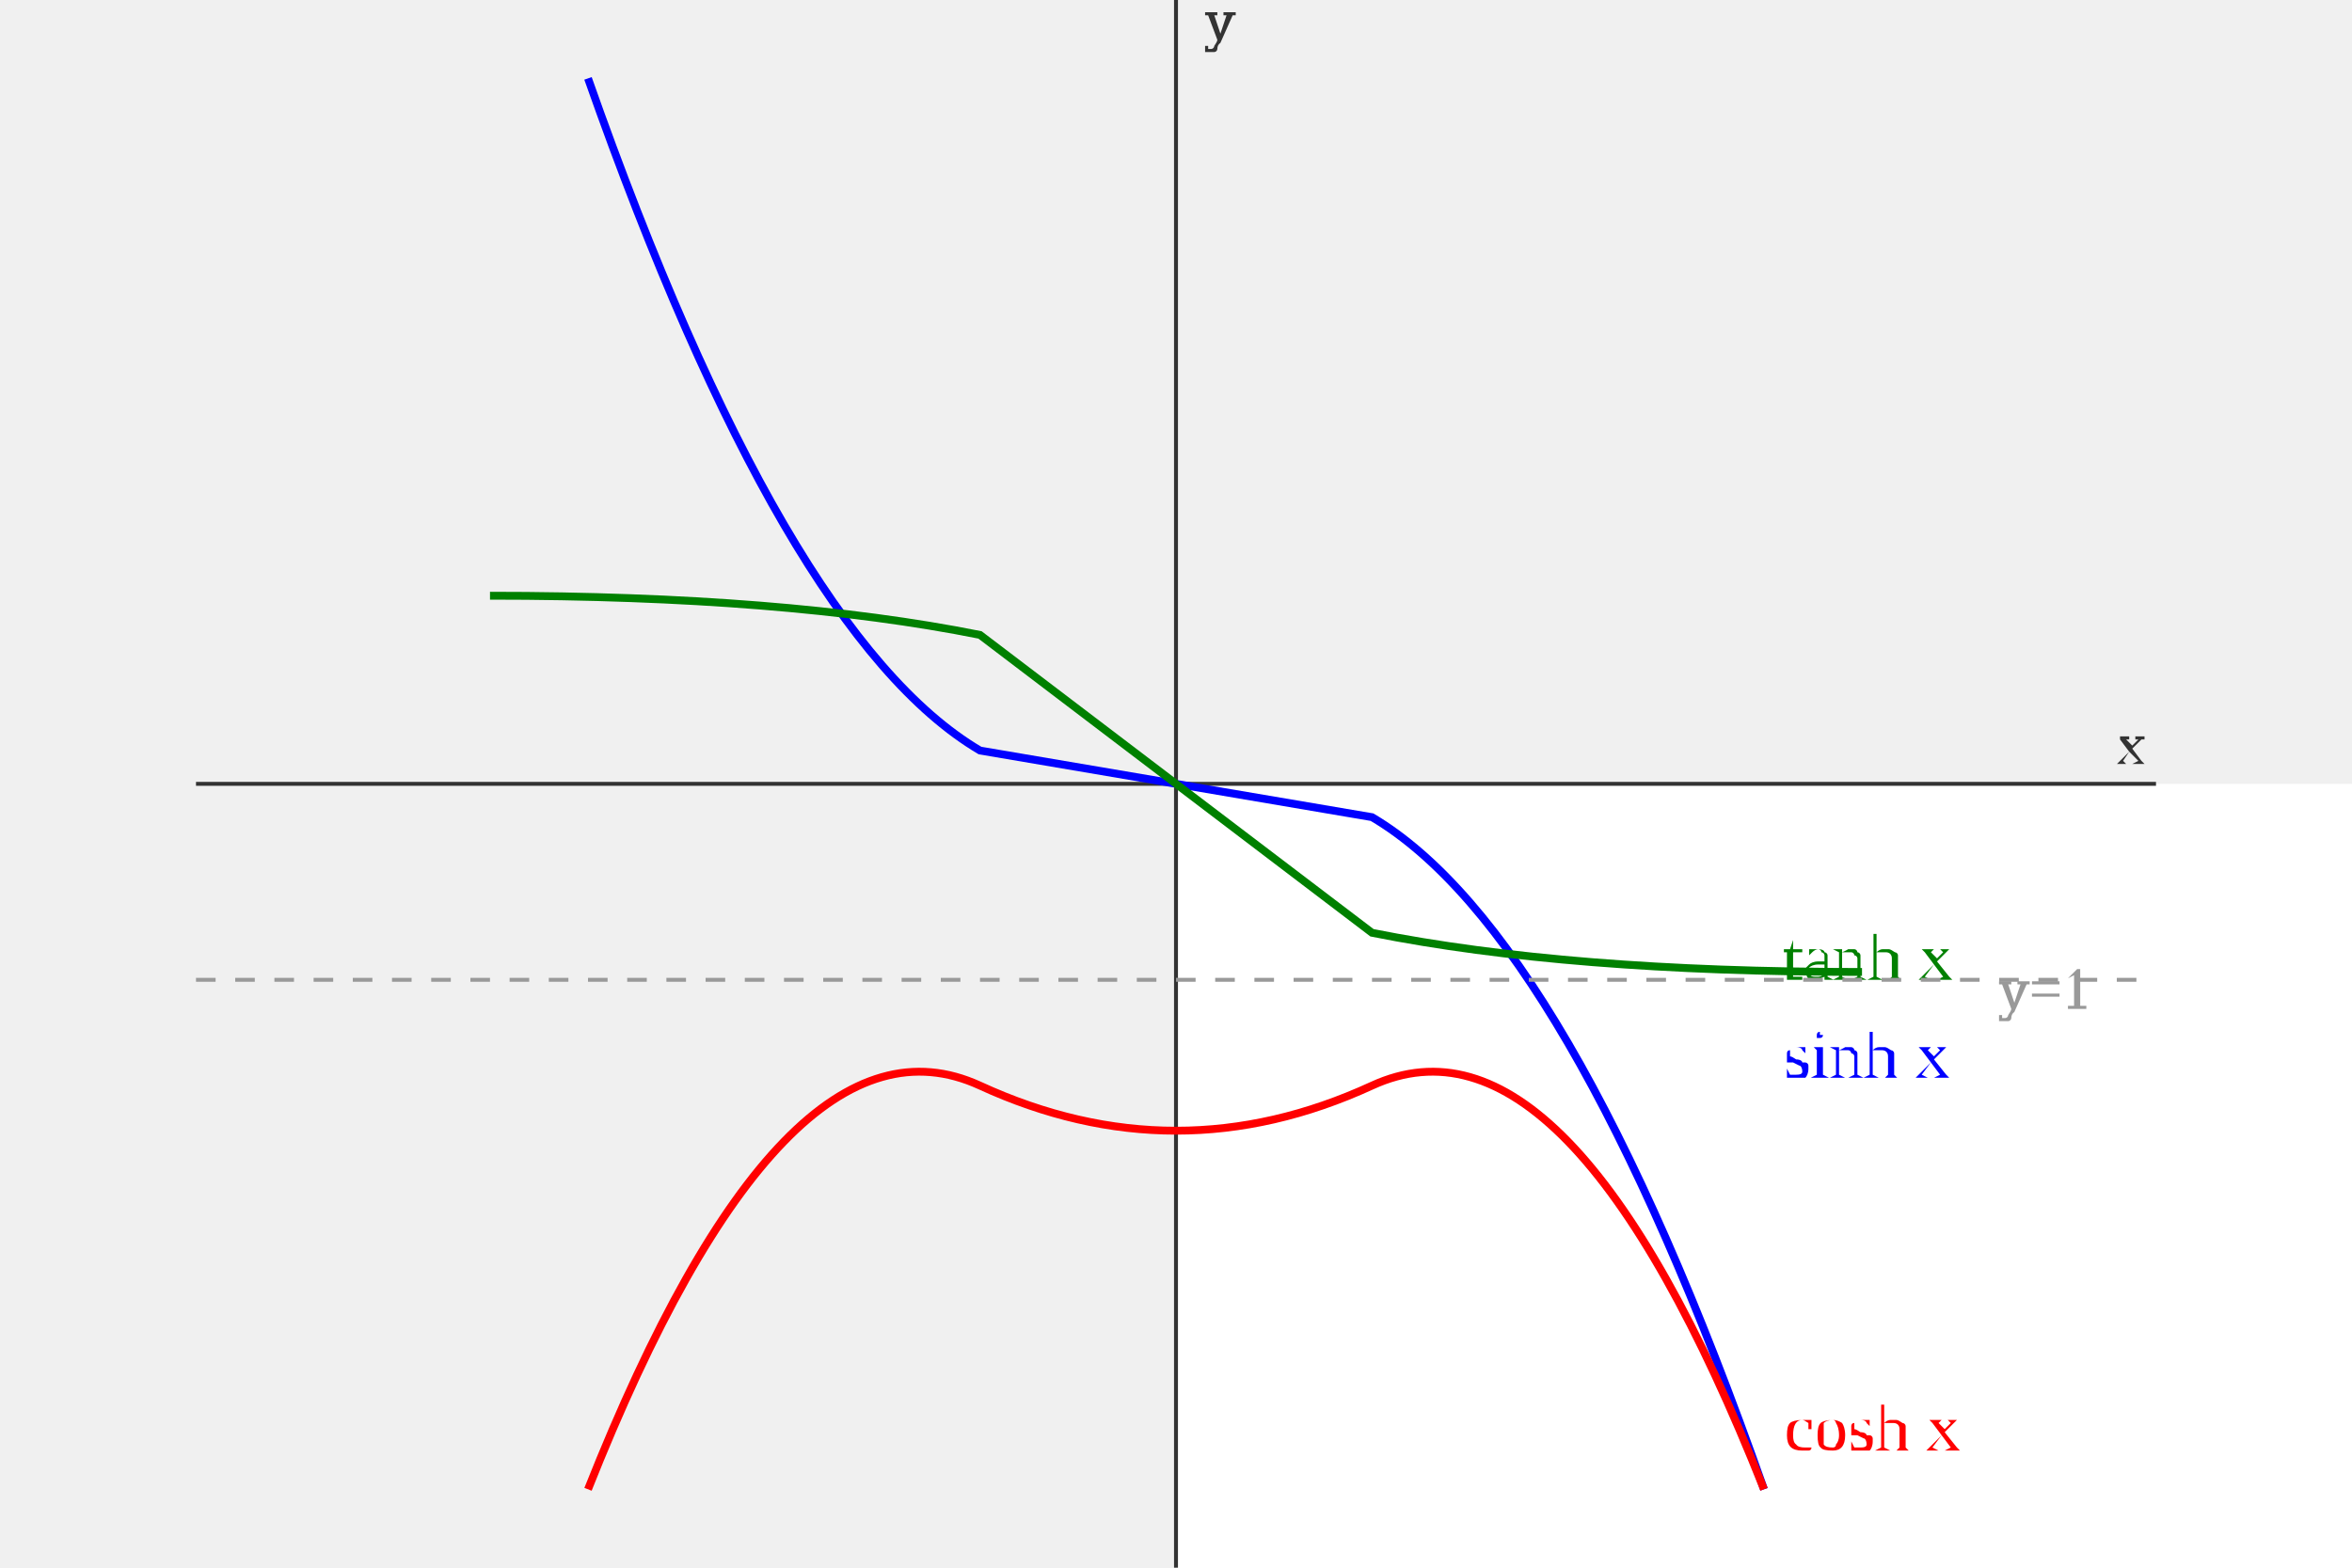
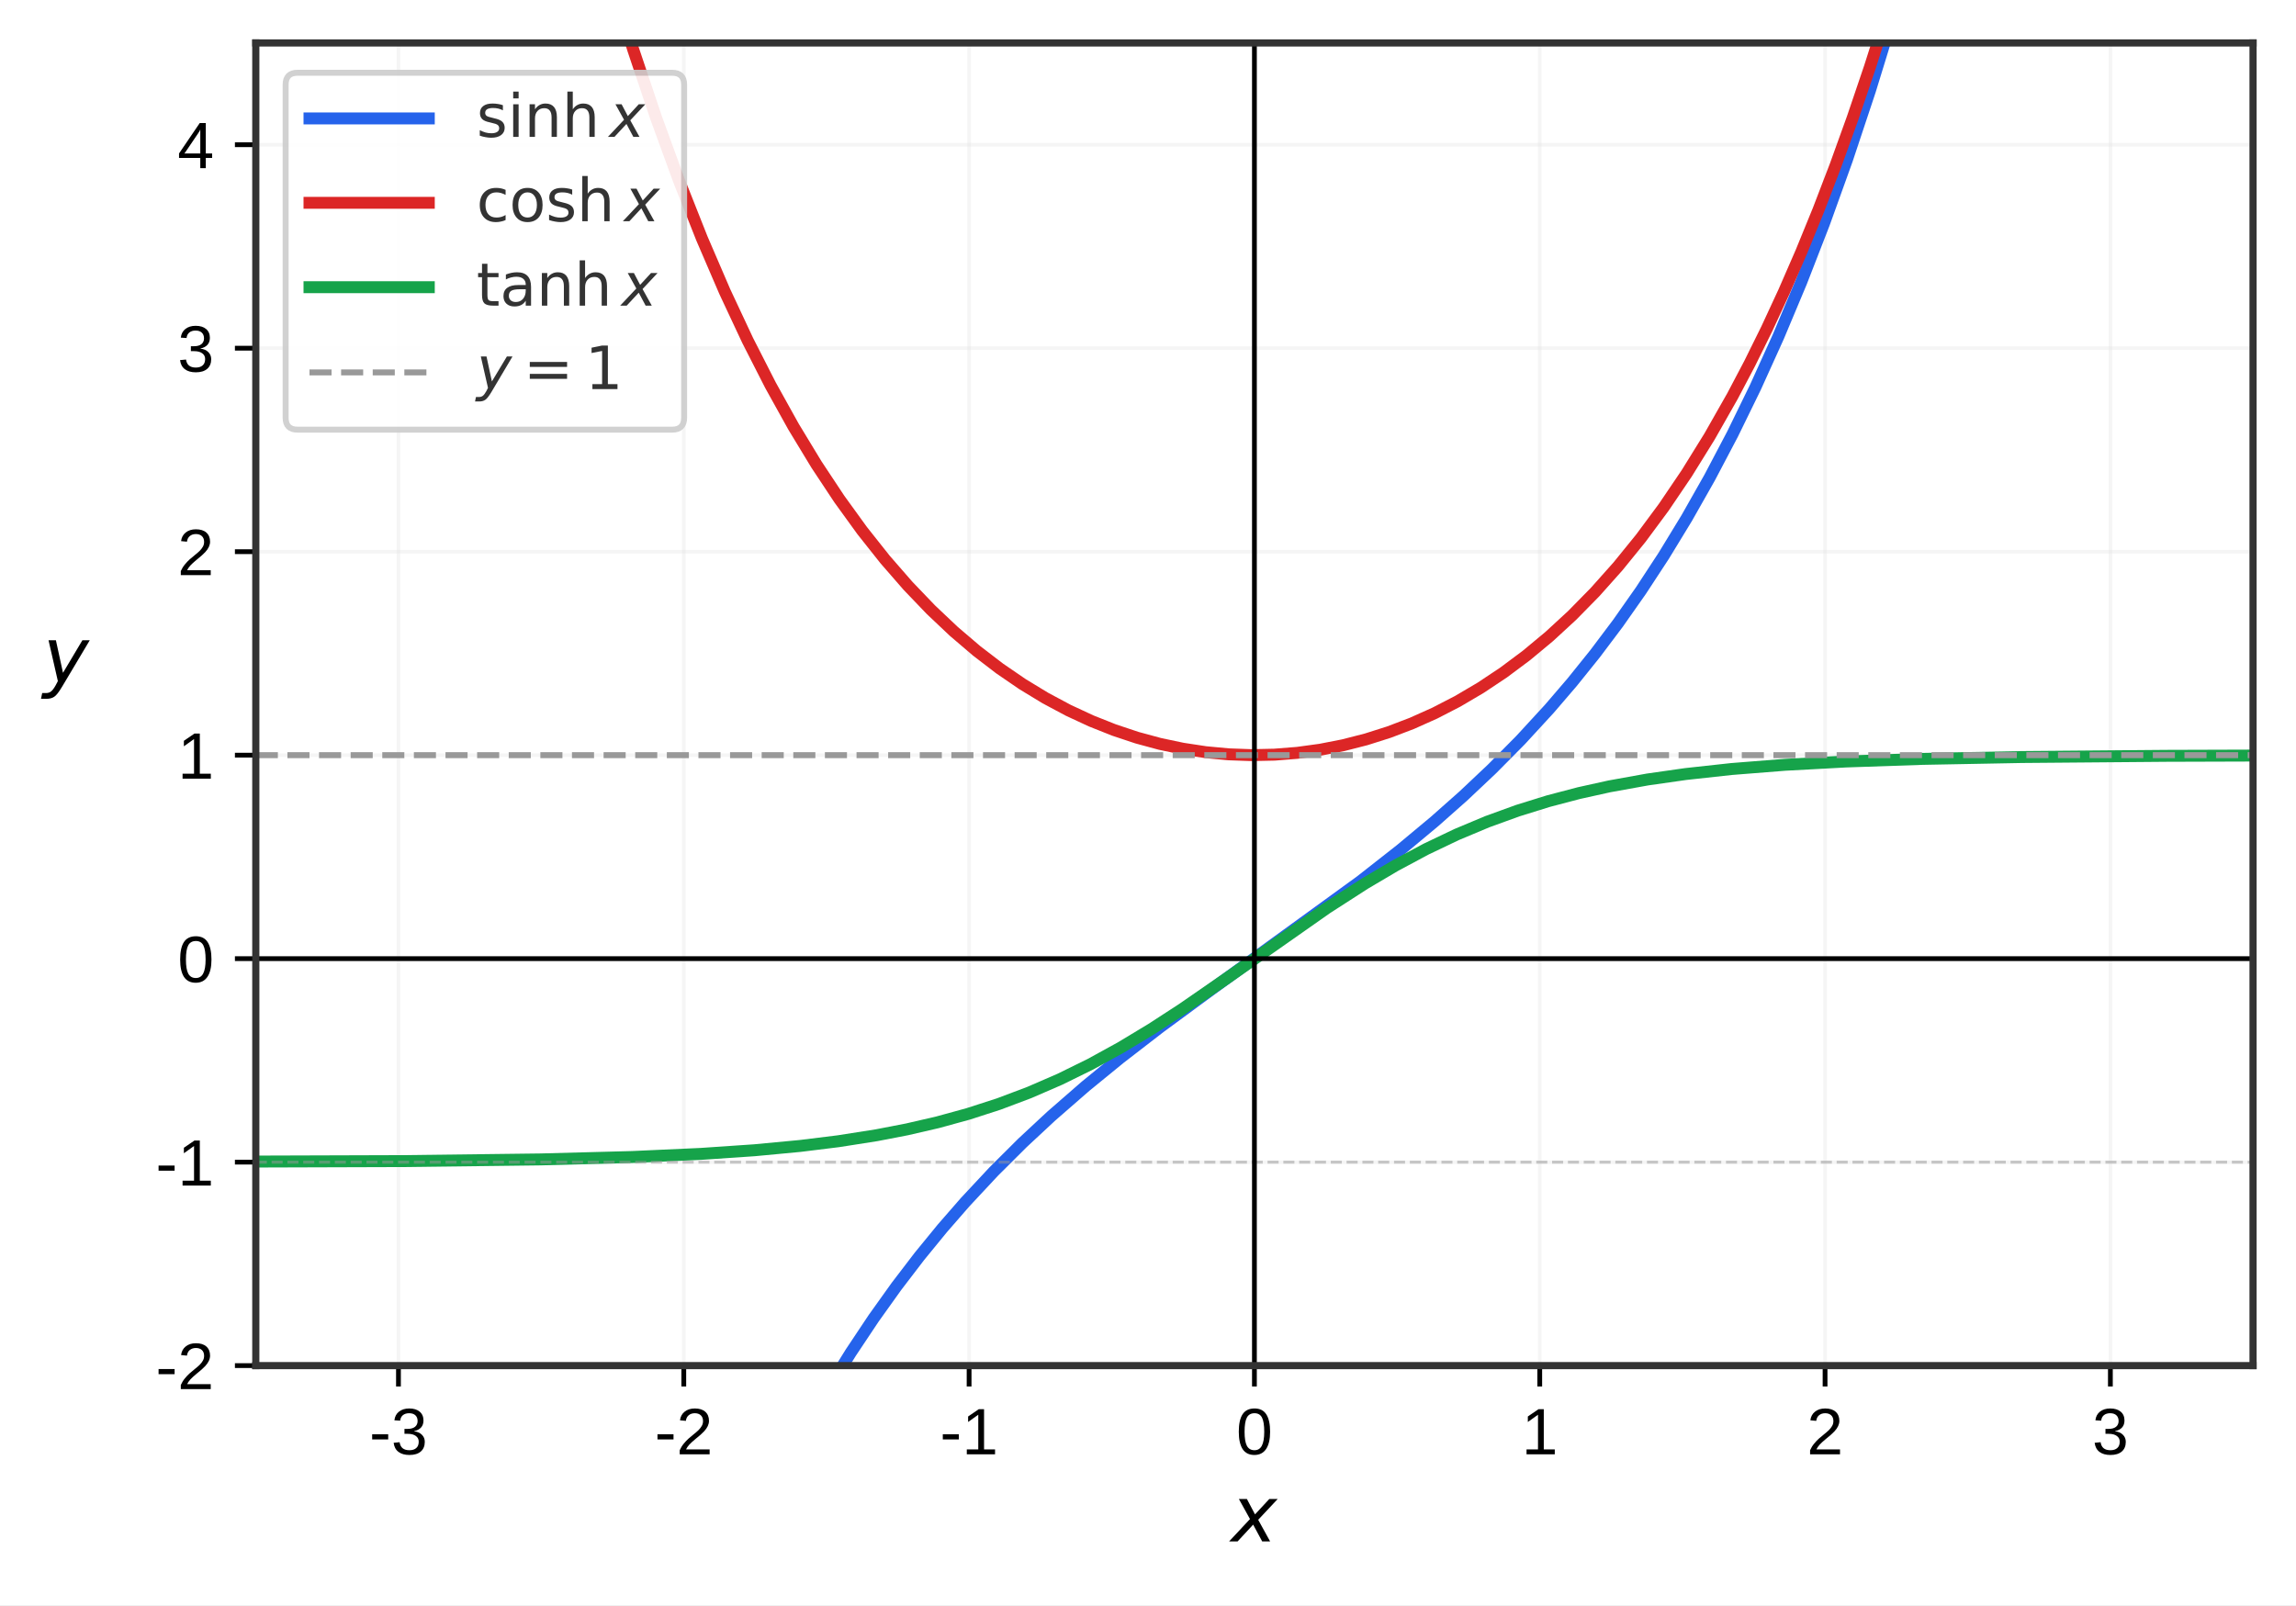
- <svg xmlns="http://www.w3.org/2000/svg" viewBox="-5 -4 10 8" width="600" height="400">
-   <rect width="100%" height="100%" fill="white" />
-   <line x1="-5" y1="0" x2="5" y2="0" stroke="#333" stroke-width="0.02" />
-   <line x1="0" y1="-4" x2="0" y2="4" stroke="#333" stroke-width="0.02" />
-   <path d="M-3,-3.6 Q-2,-0.76 -1,-0.17 0,0 1,0.17 2,0.76 3,3.6" fill="none" stroke="blue" stroke-width="0.04" />
-   <text x="3.1" y="1.5" fill="blue" font-size="0.35">sinh x</text>
-   <path d="M-3,3.6 Q-2,1.08 -1,1.54 0,2 1,1.54 2,1.08 3,3.6" fill="none" stroke="red" stroke-width="0.04" />
-   <text x="3.1" y="3.4" fill="red" font-size="0.35">cosh x</text>
-   <path d="M-3.5,-0.96 Q-2,-0.96 -1,-0.76 0,0 1,0.76 2,0.96 3.5,0.96" fill="none" stroke="green" stroke-width="0.04" />
-   <text x="3.1" y="1" fill="green" font-size="0.35">tanh x</text>
-   <line x1="-5" y1="1" x2="5" y2="1" stroke="#999" stroke-width="0.02" stroke-dasharray="0.1,0.1" />
-   <text x="4.2" y="1.15" fill="#999" font-size="0.3">y=1</text>
-   <text x="4.8" y="-0.1" fill="#333" font-size="0.3">x</text>
-   <text x="0.15" y="-3.8" fill="#333" font-size="0.3">y</text>
+ <svg xmlns="http://www.w3.org/2000/svg" xmlns:xlink="http://www.w3.org/1999/xlink" width="384.88pt" height="269.109pt" viewBox="0 0 384.88 269.109" version="1.1">
+   <defs>
+     <style type="text/css">*{stroke-linejoin: round; stroke-linecap: butt}</style>
+   </defs>
+   <g id="figure_1">
+     <g id="patch_1">
+       <path d="M 0 269.109  L 384.88 269.109  L 384.88 0  L 0 0  z " style="fill: #ffffff" />
+     </g>
+     <g id="axes_1">
+       <g id="patch_2">
+         <path d="M 42.88 228.96  L 377.68 228.96  L 377.68 7.2  L 42.88 7.2  z " style="fill: #ffffff" />
+       </g>
+       <g id="matplotlib.axis_1">
+         <g id="xtick_1">
+           <g id="line2d_1">
+             <path d="M 66.794 228.96  L 66.794 7.2  " clip-path="url(#p6e437ed95b)" style="fill: none; stroke: #dddddd; stroke-opacity: 0.3; stroke-width: 0.6; stroke-linecap: square" />
+           </g>
+           <g id="line2d_2">
+             <defs>
+               <path id="m82447976af" d="M 0 0  L 0 3.5  " style="stroke: #000000; stroke-width: 0.8" />
+             </defs>
+             <g>
+               <use xlink:href="#m82447976af" x="66.794" y="228.96" style="stroke: #000000; stroke-width: 0.8" />
+             </g>
+           </g>
+           <g id="text_1">
+             <text style="font-size: 11px; font-family: 'Arial', 'Helvetica', 'DejaVu Sans', sans-serif; text-anchor: middle" x="66.794" y="243.834" transform="rotate(-0 66.79397 243.8336)">-3</text>
+           </g>
+         </g>
+         <g id="xtick_2">
+           <g id="line2d_3">
+             <path d="M 114.623 228.96  L 114.623 7.2  " clip-path="url(#p6e437ed95b)" style="fill: none; stroke: #dddddd; stroke-opacity: 0.3; stroke-width: 0.6; stroke-linecap: square" />
+           </g>
+           <g id="line2d_4">
+             <g>
+               <use xlink:href="#m82447976af" x="114.623" y="228.96" style="stroke: #000000; stroke-width: 0.8" />
+             </g>
+           </g>
+           <g id="text_2">
+             <text style="font-size: 11px; font-family: 'Arial', 'Helvetica', 'DejaVu Sans', sans-serif; text-anchor: middle" x="114.623" y="243.834" transform="rotate(-0 114.6225 243.8336)">-2</text>
+           </g>
+         </g>
+         <g id="xtick_3">
+           <g id="line2d_5">
+             <path d="M 162.451 228.96  L 162.451 7.2  " clip-path="url(#p6e437ed95b)" style="fill: none; stroke: #dddddd; stroke-opacity: 0.3; stroke-width: 0.6; stroke-linecap: square" />
+           </g>
+           <g id="line2d_6">
+             <g>
+               <use xlink:href="#m82447976af" x="162.451" y="228.96" style="stroke: #000000; stroke-width: 0.8" />
+             </g>
+           </g>
+           <g id="text_3">
+             <text style="font-size: 11px; font-family: 'Arial', 'Helvetica', 'DejaVu Sans', sans-serif; text-anchor: middle" x="162.451" y="243.834" transform="rotate(-0 162.4511 243.8336)">-1</text>
+           </g>
+         </g>
+         <g id="xtick_4">
+           <g id="line2d_7">
+             <path d="M 210.28 228.96  L 210.28 7.2  " clip-path="url(#p6e437ed95b)" style="fill: none; stroke: #dddddd; stroke-opacity: 0.3; stroke-width: 0.6; stroke-linecap: square" />
+           </g>
+           <g id="line2d_8">
+             <g>
+               <use xlink:href="#m82447976af" x="210.28" y="228.96" style="stroke: #000000; stroke-width: 0.8" />
+             </g>
+           </g>
+           <g id="text_4">
+             <text style="font-size: 11px; font-family: 'Arial', 'Helvetica', 'DejaVu Sans', sans-serif; text-anchor: middle" x="210.28" y="243.834" transform="rotate(-0 210.2797 243.8336)">0</text>
+           </g>
+         </g>
+         <g id="xtick_5">
+           <g id="line2d_9">
+             <path d="M 258.108 228.96  L 258.108 7.2  " clip-path="url(#p6e437ed95b)" style="fill: none; stroke: #dddddd; stroke-opacity: 0.3; stroke-width: 0.6; stroke-linecap: square" />
+           </g>
+           <g id="line2d_10">
+             <g>
+               <use xlink:href="#m82447976af" x="258.108" y="228.96" style="stroke: #000000; stroke-width: 0.8" />
+             </g>
+           </g>
+           <g id="text_5">
+             <text style="font-size: 11px; font-family: 'Arial', 'Helvetica', 'DejaVu Sans', sans-serif; text-anchor: middle" x="258.108" y="243.834" transform="rotate(-0 258.1083 243.8336)">1</text>
+           </g>
+         </g>
+         <g id="xtick_6">
+           <g id="line2d_11">
+             <path d="M 305.937 228.96  L 305.937 7.2  " clip-path="url(#p6e437ed95b)" style="fill: none; stroke: #dddddd; stroke-opacity: 0.3; stroke-width: 0.6; stroke-linecap: square" />
+           </g>
+           <g id="line2d_12">
+             <g>
+               <use xlink:href="#m82447976af" x="305.937" y="228.96" style="stroke: #000000; stroke-width: 0.8" />
+             </g>
+           </g>
+           <g id="text_6">
+             <text style="font-size: 11px; font-family: 'Arial', 'Helvetica', 'DejaVu Sans', sans-serif; text-anchor: middle" x="305.937" y="243.834" transform="rotate(-0 305.9368 243.8336)">2</text>
+           </g>
+         </g>
+         <g id="xtick_7">
+           <g id="line2d_13">
+             <path d="M 353.765 228.96  L 353.765 7.2  " clip-path="url(#p6e437ed95b)" style="fill: none; stroke: #dddddd; stroke-opacity: 0.3; stroke-width: 0.6; stroke-linecap: square" />
+           </g>
+           <g id="line2d_14">
+             <g>
+               <use xlink:href="#m82447976af" x="353.765" y="228.96" style="stroke: #000000; stroke-width: 0.8" />
+             </g>
+           </g>
+           <g id="text_7">
+             <text style="font-size: 11px; font-family: 'Arial', 'Helvetica', 'DejaVu Sans', sans-serif; text-anchor: middle" x="353.765" y="243.834" transform="rotate(-0 353.7654 243.8336)">3</text>
+           </g>
+         </g>
+         <g id="text_8">
+           <g transform="translate(206.3797 259.325)">
+             <text>
+               <tspan x="0" y="-0.891" style="font-style: oblique; font-size: 13px; font-family: 'DejaVu Sans'">x</tspan>
+             </text>
+           </g>
+         </g>
+       </g>
+       <g id="matplotlib.axis_2">
+         <g id="ytick_1">
+           <g id="line2d_15">
+             <path d="M 42.88 228.96  L 377.68 228.96  " clip-path="url(#p6e437ed95b)" style="fill: none; stroke: #dddddd; stroke-opacity: 0.3; stroke-width: 0.6; stroke-linecap: square" />
+           </g>
+           <g id="line2d_16">
+             <defs>
+               <path id="m696b17905d" d="M 0 0  L -3.5 0  " style="stroke: #000000; stroke-width: 0.8" />
+             </defs>
+             <g>
+               <use xlink:href="#m696b17905d" x="42.88" y="228.96" style="stroke: #000000; stroke-width: 0.8" />
+             </g>
+           </g>
+           <g id="text_9">
+             <text style="font-size: 11px; font-family: 'Arial', 'Helvetica', 'DejaVu Sans', sans-serif; text-anchor: end" x="35.88" y="232.897" transform="rotate(-0 35.87969 232.8968)">-2</text>
+           </g>
+         </g>
+         <g id="ytick_2">
+           <g id="line2d_17">
+             <path d="M 42.88 194.843  L 377.68 194.843  " clip-path="url(#p6e437ed95b)" style="fill: none; stroke: #dddddd; stroke-opacity: 0.3; stroke-width: 0.6; stroke-linecap: square" />
+           </g>
+           <g id="line2d_18">
+             <g>
+               <use xlink:href="#m696b17905d" x="42.88" y="194.843" style="stroke: #000000; stroke-width: 0.8" />
+             </g>
+           </g>
+           <g id="text_10">
+             <text style="font-size: 11px; font-family: 'Arial', 'Helvetica', 'DejaVu Sans', sans-serif; text-anchor: end" x="35.88" y="198.78" transform="rotate(-0 35.87969 198.7799)">-1</text>
+           </g>
+         </g>
+         <g id="ytick_3">
+           <g id="line2d_19">
+             <path d="M 42.88 160.726  L 377.68 160.726  " clip-path="url(#p6e437ed95b)" style="fill: none; stroke: #dddddd; stroke-opacity: 0.3; stroke-width: 0.6; stroke-linecap: square" />
+           </g>
+           <g id="line2d_20">
+             <g>
+               <use xlink:href="#m696b17905d" x="42.88" y="160.726" style="stroke: #000000; stroke-width: 0.8" />
+             </g>
+           </g>
+           <g id="text_11">
+             <text style="font-size: 11px; font-family: 'Arial', 'Helvetica', 'DejaVu Sans', sans-serif; text-anchor: end" x="35.88" y="164.663" transform="rotate(-0 35.87969 164.663)">0</text>
+           </g>
+         </g>
+         <g id="ytick_4">
+           <g id="line2d_21">
+             <path d="M 42.88 126.609  L 377.68 126.609  " clip-path="url(#p6e437ed95b)" style="fill: none; stroke: #dddddd; stroke-opacity: 0.3; stroke-width: 0.6; stroke-linecap: square" />
+           </g>
+           <g id="line2d_22">
+             <g>
+               <use xlink:href="#m696b17905d" x="42.88" y="126.609" style="stroke: #000000; stroke-width: 0.8" />
+             </g>
+           </g>
+           <g id="text_12">
+             <text style="font-size: 11px; font-family: 'Arial', 'Helvetica', 'DejaVu Sans', sans-serif; text-anchor: end" x="35.88" y="130.546" transform="rotate(-0 35.87969 130.546)">1</text>
+           </g>
+         </g>
+         <g id="ytick_5">
+           <g id="line2d_23">
+             <path d="M 42.88 92.492  L 377.68 92.492  " clip-path="url(#p6e437ed95b)" style="fill: none; stroke: #dddddd; stroke-opacity: 0.3; stroke-width: 0.6; stroke-linecap: square" />
+           </g>
+           <g id="line2d_24">
+             <g>
+               <use xlink:href="#m696b17905d" x="42.88" y="92.492" style="stroke: #000000; stroke-width: 0.8" />
+             </g>
+           </g>
+           <g id="text_13">
+             <text style="font-size: 11px; font-family: 'Arial', 'Helvetica', 'DejaVu Sans', sans-serif; text-anchor: end" x="35.88" y="96.429" transform="rotate(-0 35.87969 96.42911)">2</text>
+           </g>
+         </g>
+         <g id="ytick_6">
+           <g id="line2d_25">
+             <path d="M 42.88 58.375  L 377.68 58.375  " clip-path="url(#p6e437ed95b)" style="fill: none; stroke: #dddddd; stroke-opacity: 0.3; stroke-width: 0.6; stroke-linecap: square" />
+           </g>
+           <g id="line2d_26">
+             <g>
+               <use xlink:href="#m696b17905d" x="42.88" y="58.375" style="stroke: #000000; stroke-width: 0.8" />
+             </g>
+           </g>
+           <g id="text_14">
+             <text style="font-size: 11px; font-family: 'Arial', 'Helvetica', 'DejaVu Sans', sans-serif; text-anchor: end" x="35.88" y="62.312" transform="rotate(-0 35.87969 62.31218)">3</text>
+           </g>
+         </g>
+         <g id="ytick_7">
+           <g id="line2d_27">
+             <path d="M 42.88 24.258  L 377.68 24.258  " clip-path="url(#p6e437ed95b)" style="fill: none; stroke: #dddddd; stroke-opacity: 0.3; stroke-width: 0.6; stroke-linecap: square" />
+           </g>
+           <g id="line2d_28">
+             <g>
+               <use xlink:href="#m696b17905d" x="42.88" y="24.258" style="stroke: #000000; stroke-width: 0.8" />
+             </g>
+           </g>
+           <g id="text_15">
+             <text style="font-size: 11px; font-family: 'Arial', 'Helvetica', 'DejaVu Sans', sans-serif; text-anchor: end" x="35.88" y="28.195" transform="rotate(-0 35.87969 28.19526)">4</text>
+           </g>
+         </g>
+         <g id="text_16">
+           <g transform="translate(7.2 115.35)">
+             <text>
+               <tspan x="0" y="-0.891" style="font-style: oblique; font-size: 13px; font-family: 'DejaVu Sans'">y</tspan>
+             </text>
+           </g>
+         </g>
+       </g>
+       <g id="line2d_29">
+         <path d="M 120.283 270.109  L 123.42 262.819  L 127.26 254.499  L 131.099 246.783  L 134.938 239.622  L 138.777 232.969  L 142.616 226.782  L 146.455 221.021  L 150.294 215.649  L 154.133 210.63  L 157.972 205.934  L 161.811 201.528  L 166.61 196.388  L 171.409 191.608  L 176.208 187.139  L 181.966 182.123  L 187.725 177.418  L 194.443 172.23  L 203.081 165.88  L 228.035 147.768  L 234.754 142.496  L 240.512 137.696  L 245.311 133.443  L 250.11 128.915  L 254.909 124.066  L 259.708 118.848  L 263.547 114.373  L 267.386 109.599  L 271.225 104.495  L 275.064 99.029  L 278.903 93.165  L 282.742 86.866  L 286.581 80.09  L 290.421 72.795  L 294.26 64.932  L 298.099 56.453  L 301.938 47.301  L 305.777 37.417  L 309.616 26.739  L 313.455 15.198  L 317.294 2.718  L 318.381 -1  L 318.381 -1  " clip-path="url(#p6e437ed95b)" style="fill: none; stroke: #2563eb; stroke-width: 2; stroke-linecap: square" />
+       </g>
+       <g id="line2d_30">
+         <path d="M 103.242 -1  L 106.145 8.301  L 109.984 19.747  L 113.823 30.284  L 117.662 39.981  L 121.501 48.898  L 125.34 57.095  L 129.179 64.624  L 133.018 71.534  L 136.857 77.868  L 140.696 83.668  L 144.535 88.972  L 148.374 93.813  L 152.214 98.223  L 156.053 102.229  L 159.892 105.859  L 163.731 109.135  L 167.57 112.078  L 171.409 114.708  L 175.248 117.041  L 179.087 119.093  L 182.926 120.876  L 186.765 122.402  L 190.604 123.682  L 194.443 124.722  L 198.283 125.53  L 202.122 126.112  L 205.961 126.47  L 209.8 126.608  L 213.639 126.525  L 217.478 126.222  L 221.317 125.697  L 225.156 124.946  L 228.995 123.964  L 232.834 122.745  L 236.673 121.281  L 240.512 119.563  L 244.352 117.58  L 248.191 115.319  L 252.03 112.765  L 255.869 109.901  L 259.708 106.71  L 263.547 103.171  L 267.386 99.261  L 271.225 94.955  L 275.064 90.224  L 278.903 85.039  L 282.742 79.367  L 286.581 73.17  L 290.421 66.408  L 293.3 60.94  L 296.179 55.111  L 299.058 48.898  L 301.938 42.281  L 304.817 35.234  L 307.696 27.732  L 310.576 19.747  L 313.455 11.252  L 316.334 2.215  L 317.317 -1  L 317.317 -1  " clip-path="url(#p6e437ed95b)" style="fill: none; stroke: #dc2626; stroke-width: 2; stroke-linecap: square" />
+       </g>
+       <g id="line2d_31">
+         <path d="M 18.965 194.82  L 67.594 194.669  L 90.628 194.388  L 105.985 193.983  L 117.502 193.462  L 126.46 192.853  L 134.138 192.129  L 140.536 191.339  L 146.935 190.335  L 152.054 189.346  L 157.172 188.163  L 162.291 186.757  L 167.41 185.103  L 172.529 183.175  L 177.647 180.957  L 182.766 178.44  L 187.885 175.627  L 193.004 172.54  L 198.123 169.216  L 205.801 163.912  L 222.437 152.236  L 228.835 148.117  L 233.954 145.095  L 239.073 142.355  L 244.192 139.913  L 249.31 137.768  L 254.429 135.911  L 259.548 134.321  L 264.667 132.974  L 269.785 131.842  L 276.184 130.687  L 282.582 129.774  L 290.261 128.934  L 299.218 128.225  L 309.456 127.671  L 322.253 127.235  L 338.889 126.923  L 363.203 126.723  L 385.88 126.653  L 385.88 126.653  " clip-path="url(#p6e437ed95b)" style="fill: none; stroke: #16a34a; stroke-width: 2; stroke-linecap: square" />
+       </g>
+       <g id="line2d_32">
+         <path d="M 42.88 126.609  L 377.68 126.609  " clip-path="url(#p6e437ed95b)" style="fill: none; stroke-dasharray: 3.7,1.6; stroke-dashoffset: 0; stroke: #999999" />
+       </g>
+       <g id="line2d_33">
+         <path d="M 42.88 194.843  L 377.68 194.843  " clip-path="url(#p6e437ed95b)" style="fill: none; stroke-dasharray: 1.85,0.8; stroke-dashoffset: 0; stroke: #999999; stroke-opacity: 0.5; stroke-width: 0.5" />
+       </g>
+       <g id="line2d_34">
+         <path d="M 42.88 160.726  L 377.68 160.726  " clip-path="url(#p6e437ed95b)" style="fill: none; stroke: #000000; stroke-width: 0.8; stroke-linecap: square" />
+       </g>
+       <g id="line2d_35">
+         <path d="M 210.28 228.96  L 210.28 7.2  " clip-path="url(#p6e437ed95b)" style="fill: none; stroke: #000000; stroke-width: 0.8; stroke-linecap: square" />
+       </g>
+       <g id="patch_3">
+         <path d="M 42.88 228.96  L 42.88 7.2  " style="fill: none; stroke: #333333; stroke-width: 1.2; stroke-linejoin: miter; stroke-linecap: square" />
+       </g>
+       <g id="patch_4">
+         <path d="M 377.68 228.96  L 377.68 7.2  " style="fill: none; stroke: #333333; stroke-width: 1.2; stroke-linejoin: miter; stroke-linecap: square" />
+       </g>
+       <g id="patch_5">
+         <path d="M 42.88 228.96  L 377.68 228.96  " style="fill: none; stroke: #333333; stroke-width: 1.2; stroke-linejoin: miter; stroke-linecap: square" />
+       </g>
+       <g id="patch_6">
+         <path d="M 42.88 7.2  L 377.68 7.2  " style="fill: none; stroke: #333333; stroke-width: 1.2; stroke-linejoin: miter; stroke-linecap: square" />
+       </g>
+       <g id="legend_1">
+         <g id="patch_7">
+           <path d="M 49.88 72.036  L 112.68 72.036  Q 114.68 72.036 114.68 70.036  L 114.68 14.2  Q 114.68 12.2 112.68 12.2  L 49.88 12.2  Q 47.88 12.2 47.88 14.2  L 47.88 70.036  Q 47.88 72.036 49.88 72.036  z " style="fill: #ffffff; opacity: 0.9; stroke: #cccccc; stroke-linejoin: miter" />
+         </g>
+         <g id="line2d_36">
+           <path d="M 51.88 19.858  L 61.88 19.858  L 71.88 19.858  " style="fill: none; stroke: #2563eb; stroke-width: 2; stroke-linecap: square" />
+         </g>
+         <g id="text_17">
+           <g style="fill: #333333" transform="translate(79.87969 23.35781)">
+             <text>
+               <tspan x="0" y="-0.406" style="font-size: 10px; font-family: 'DejaVu Sans'; fill: #333333">s</tspan>
+               <tspan x="5.21" y="-0.406" style="font-size: 10px; font-family: 'DejaVu Sans'; fill: #333333">i</tspan>
+               <tspan x="7.988" y="-0.406" style="font-size: 10px; font-family: 'DejaVu Sans'; fill: #333333">n</tspan>
+               <tspan x="14.326" y="-0.406" style="font-size: 10px; font-family: 'DejaVu Sans'; fill: #333333">h</tspan>
+               <tspan x="22.288" y="-0.406" style="font-style: oblique; font-size: 10px; font-family: 'DejaVu Sans'; fill: #333333">x</tspan>
+             </text>
+           </g>
+         </g>
+         <g id="line2d_37">
+           <path d="M 51.88 34.003  L 61.88 34.003  L 71.88 34.003  " style="fill: none; stroke: #dc2626; stroke-width: 2; stroke-linecap: square" />
+         </g>
+         <g id="text_18">
+           <g style="fill: #333333" transform="translate(79.87969 37.50312)">
+             <text>
+               <tspan x="0" y="-0.406" style="font-size: 10px; font-family: 'DejaVu Sans'; fill: #333333">c</tspan>
+               <tspan x="5.498" y="-0.406" style="font-size: 10px; font-family: 'DejaVu Sans'; fill: #333333">o</tspan>
+               <tspan x="11.616" y="-0.406" style="font-size: 10px; font-family: 'DejaVu Sans'; fill: #333333">s</tspan>
+               <tspan x="16.826" y="-0.406" style="font-size: 10px; font-family: 'DejaVu Sans'; fill: #333333">h</tspan>
+               <tspan x="24.788" y="-0.406" style="font-style: oblique; font-size: 10px; font-family: 'DejaVu Sans'; fill: #333333">x</tspan>
+             </text>
+           </g>
+         </g>
+         <g id="line2d_38">
+           <path d="M 51.88 48.148  L 61.88 48.148  L 71.88 48.148  " style="fill: none; stroke: #16a34a; stroke-width: 2; stroke-linecap: square" />
+         </g>
+         <g id="text_19">
+           <g style="fill: #333333" transform="translate(79.87969 51.64844)">
+             <text>
+               <tspan x="0" y="-0.406" style="font-size: 10px; font-family: 'DejaVu Sans'; fill: #333333">t</tspan>
+               <tspan x="3.921" y="-0.406" style="font-size: 10px; font-family: 'DejaVu Sans'; fill: #333333">a</tspan>
+               <tspan x="10.049" y="-0.406" style="font-size: 10px; font-family: 'DejaVu Sans'; fill: #333333">n</tspan>
+               <tspan x="16.387" y="-0.406" style="font-size: 10px; font-family: 'DejaVu Sans'; fill: #333333">h</tspan>
+               <tspan x="24.348" y="-0.406" style="font-style: oblique; font-size: 10px; font-family: 'DejaVu Sans'; fill: #333333">x</tspan>
+             </text>
+           </g>
+         </g>
+         <g id="line2d_39">
+           <path d="M 51.88 62.436  L 61.88 62.436  L 71.88 62.436  " style="fill: none; stroke-dasharray: 3.7,1.6; stroke-dashoffset: 0; stroke: #999999" />
+         </g>
+         <g id="text_20">
+           <g style="fill: #333333" transform="translate(79.87969 65.93594)">
+             <text>
+               <tspan x="0" y="-0.703" style="font-style: oblique; font-size: 10px; font-family: 'DejaVu Sans'; fill: #333333">y</tspan>
+               <tspan x="7.866" y="-0.703" style="font-size: 10px; font-family: 'DejaVu Sans'; fill: #333333">=</tspan>
+               <tspan x="18.193" y="-0.703" style="font-size: 10px; font-family: 'DejaVu Sans'; fill: #333333">1</tspan>
+             </text>
+           </g>
+         </g>
+       </g>
+     </g>
+   </g>
+   <defs>
+     <clipPath id="p6e437ed95b">
+       <rect x="42.88" y="7.2" width="334.8" height="221.76" />
+     </clipPath>
+   </defs>
</svg>
